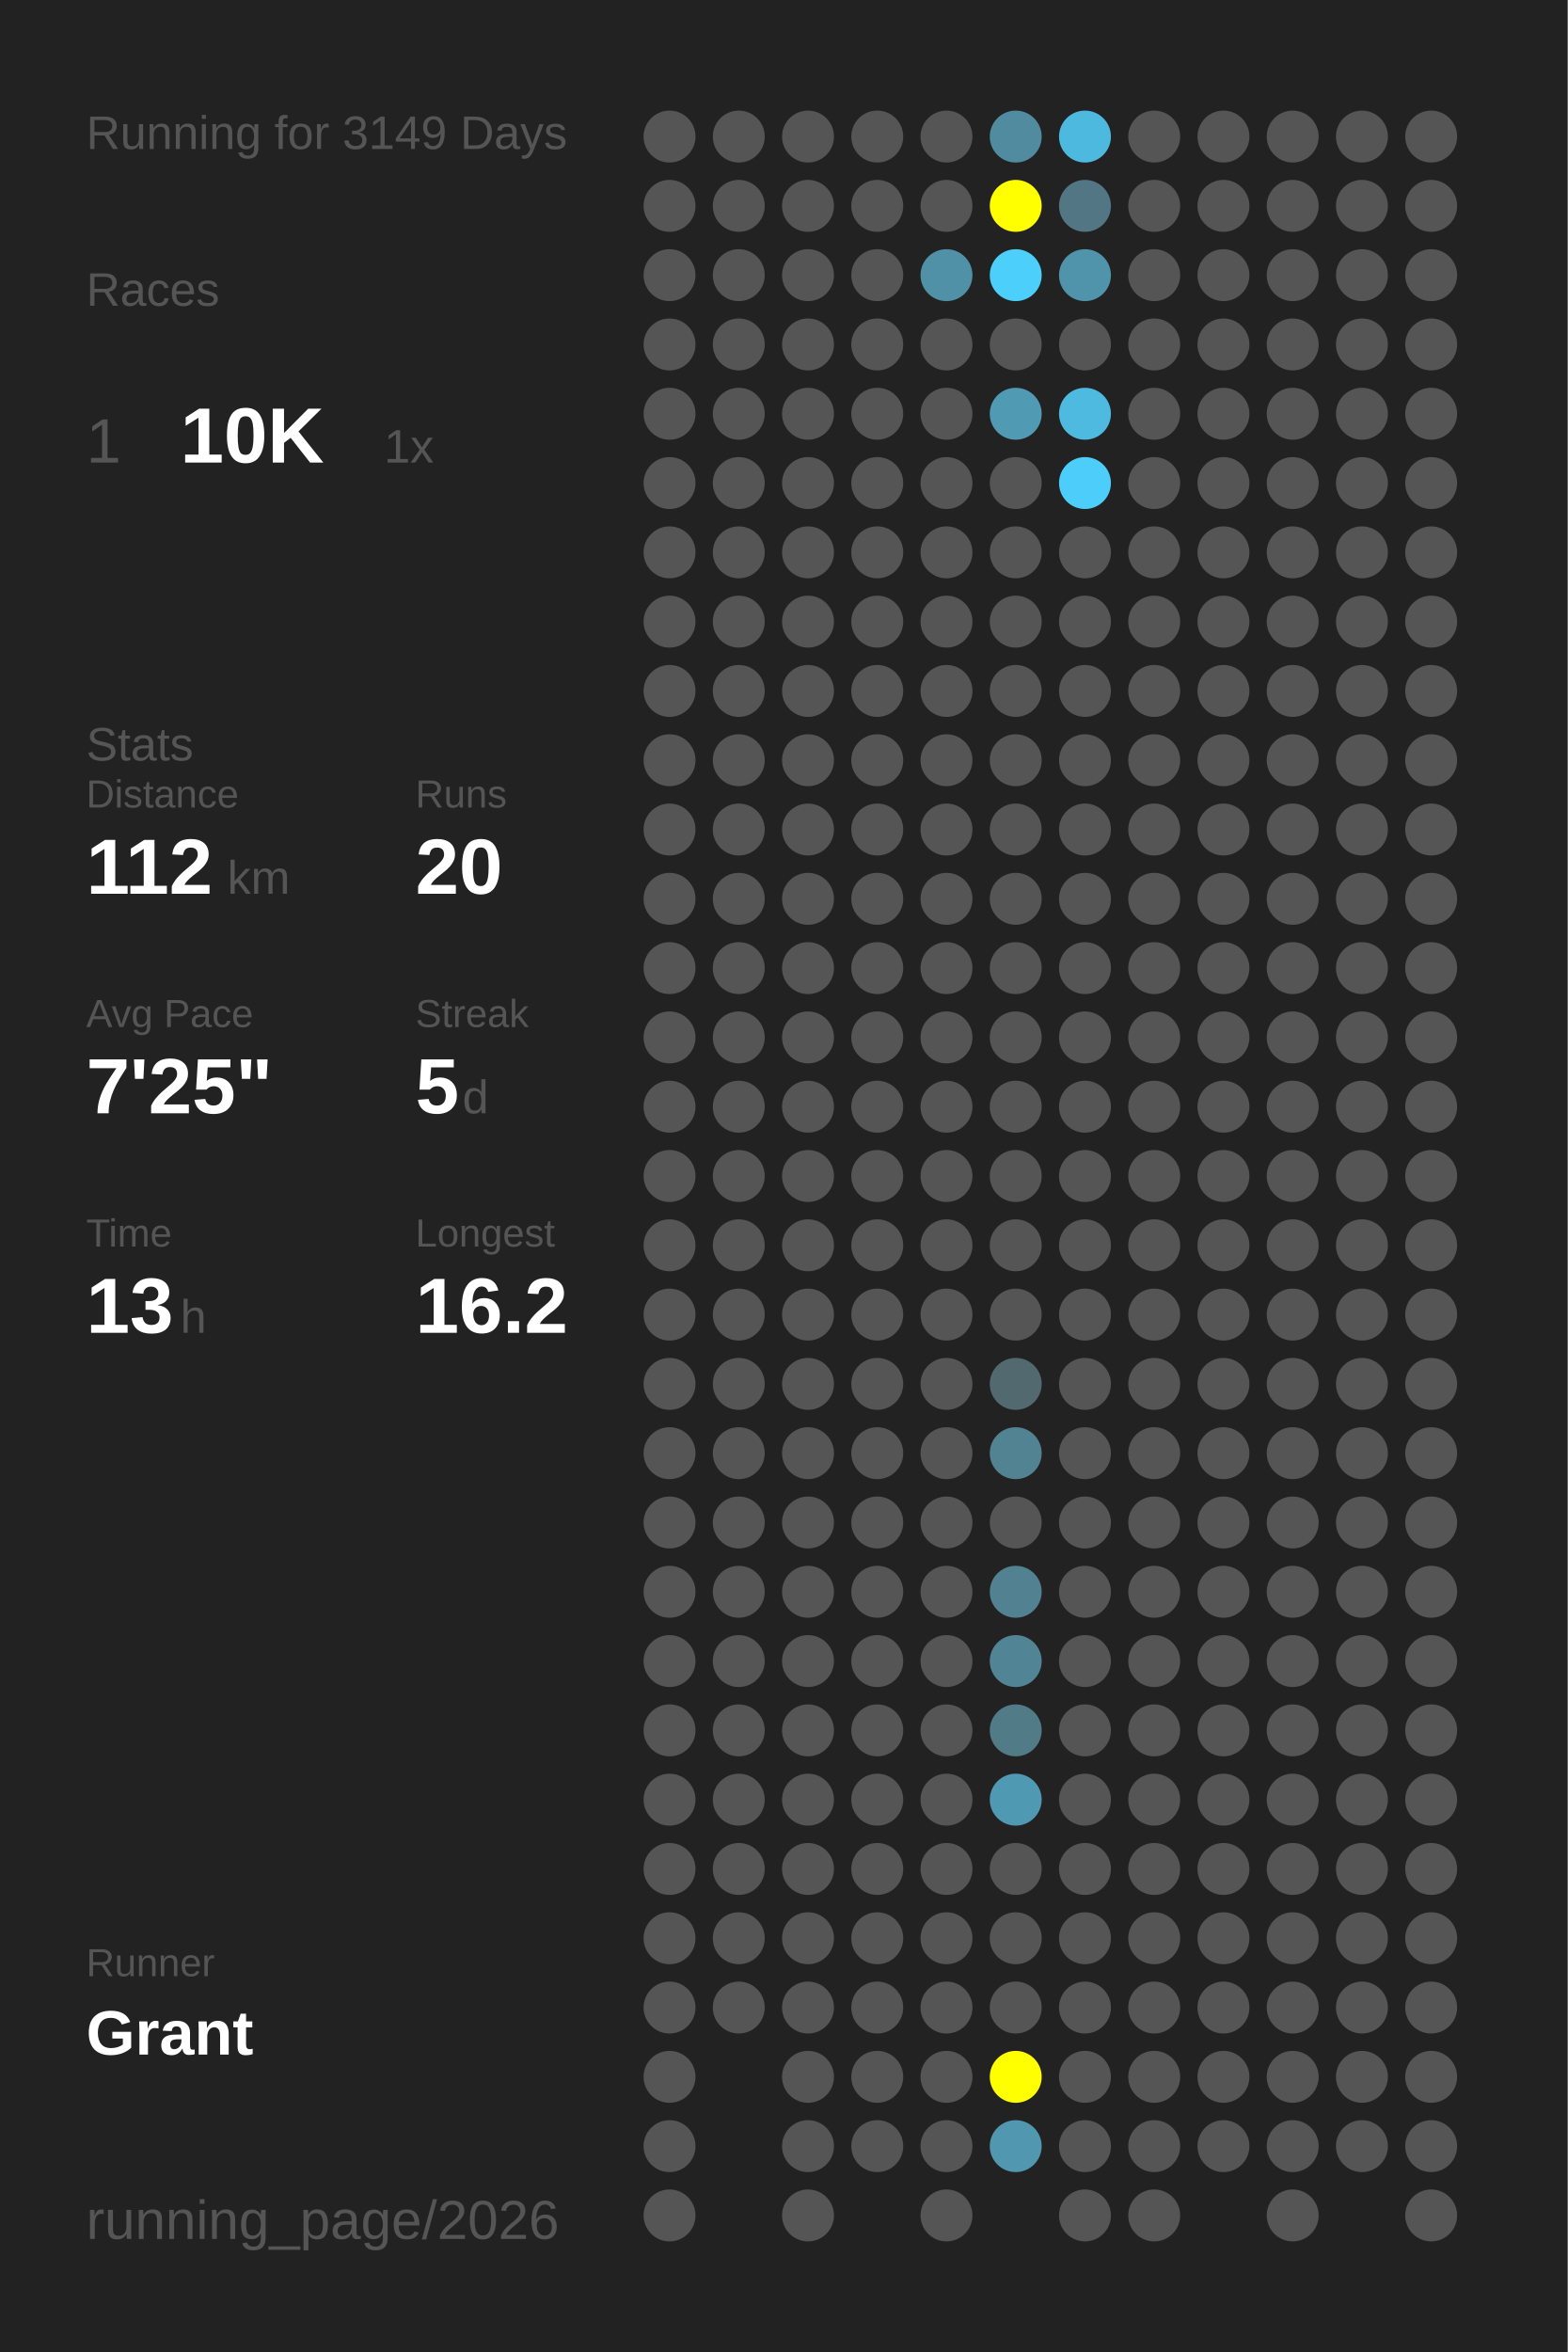
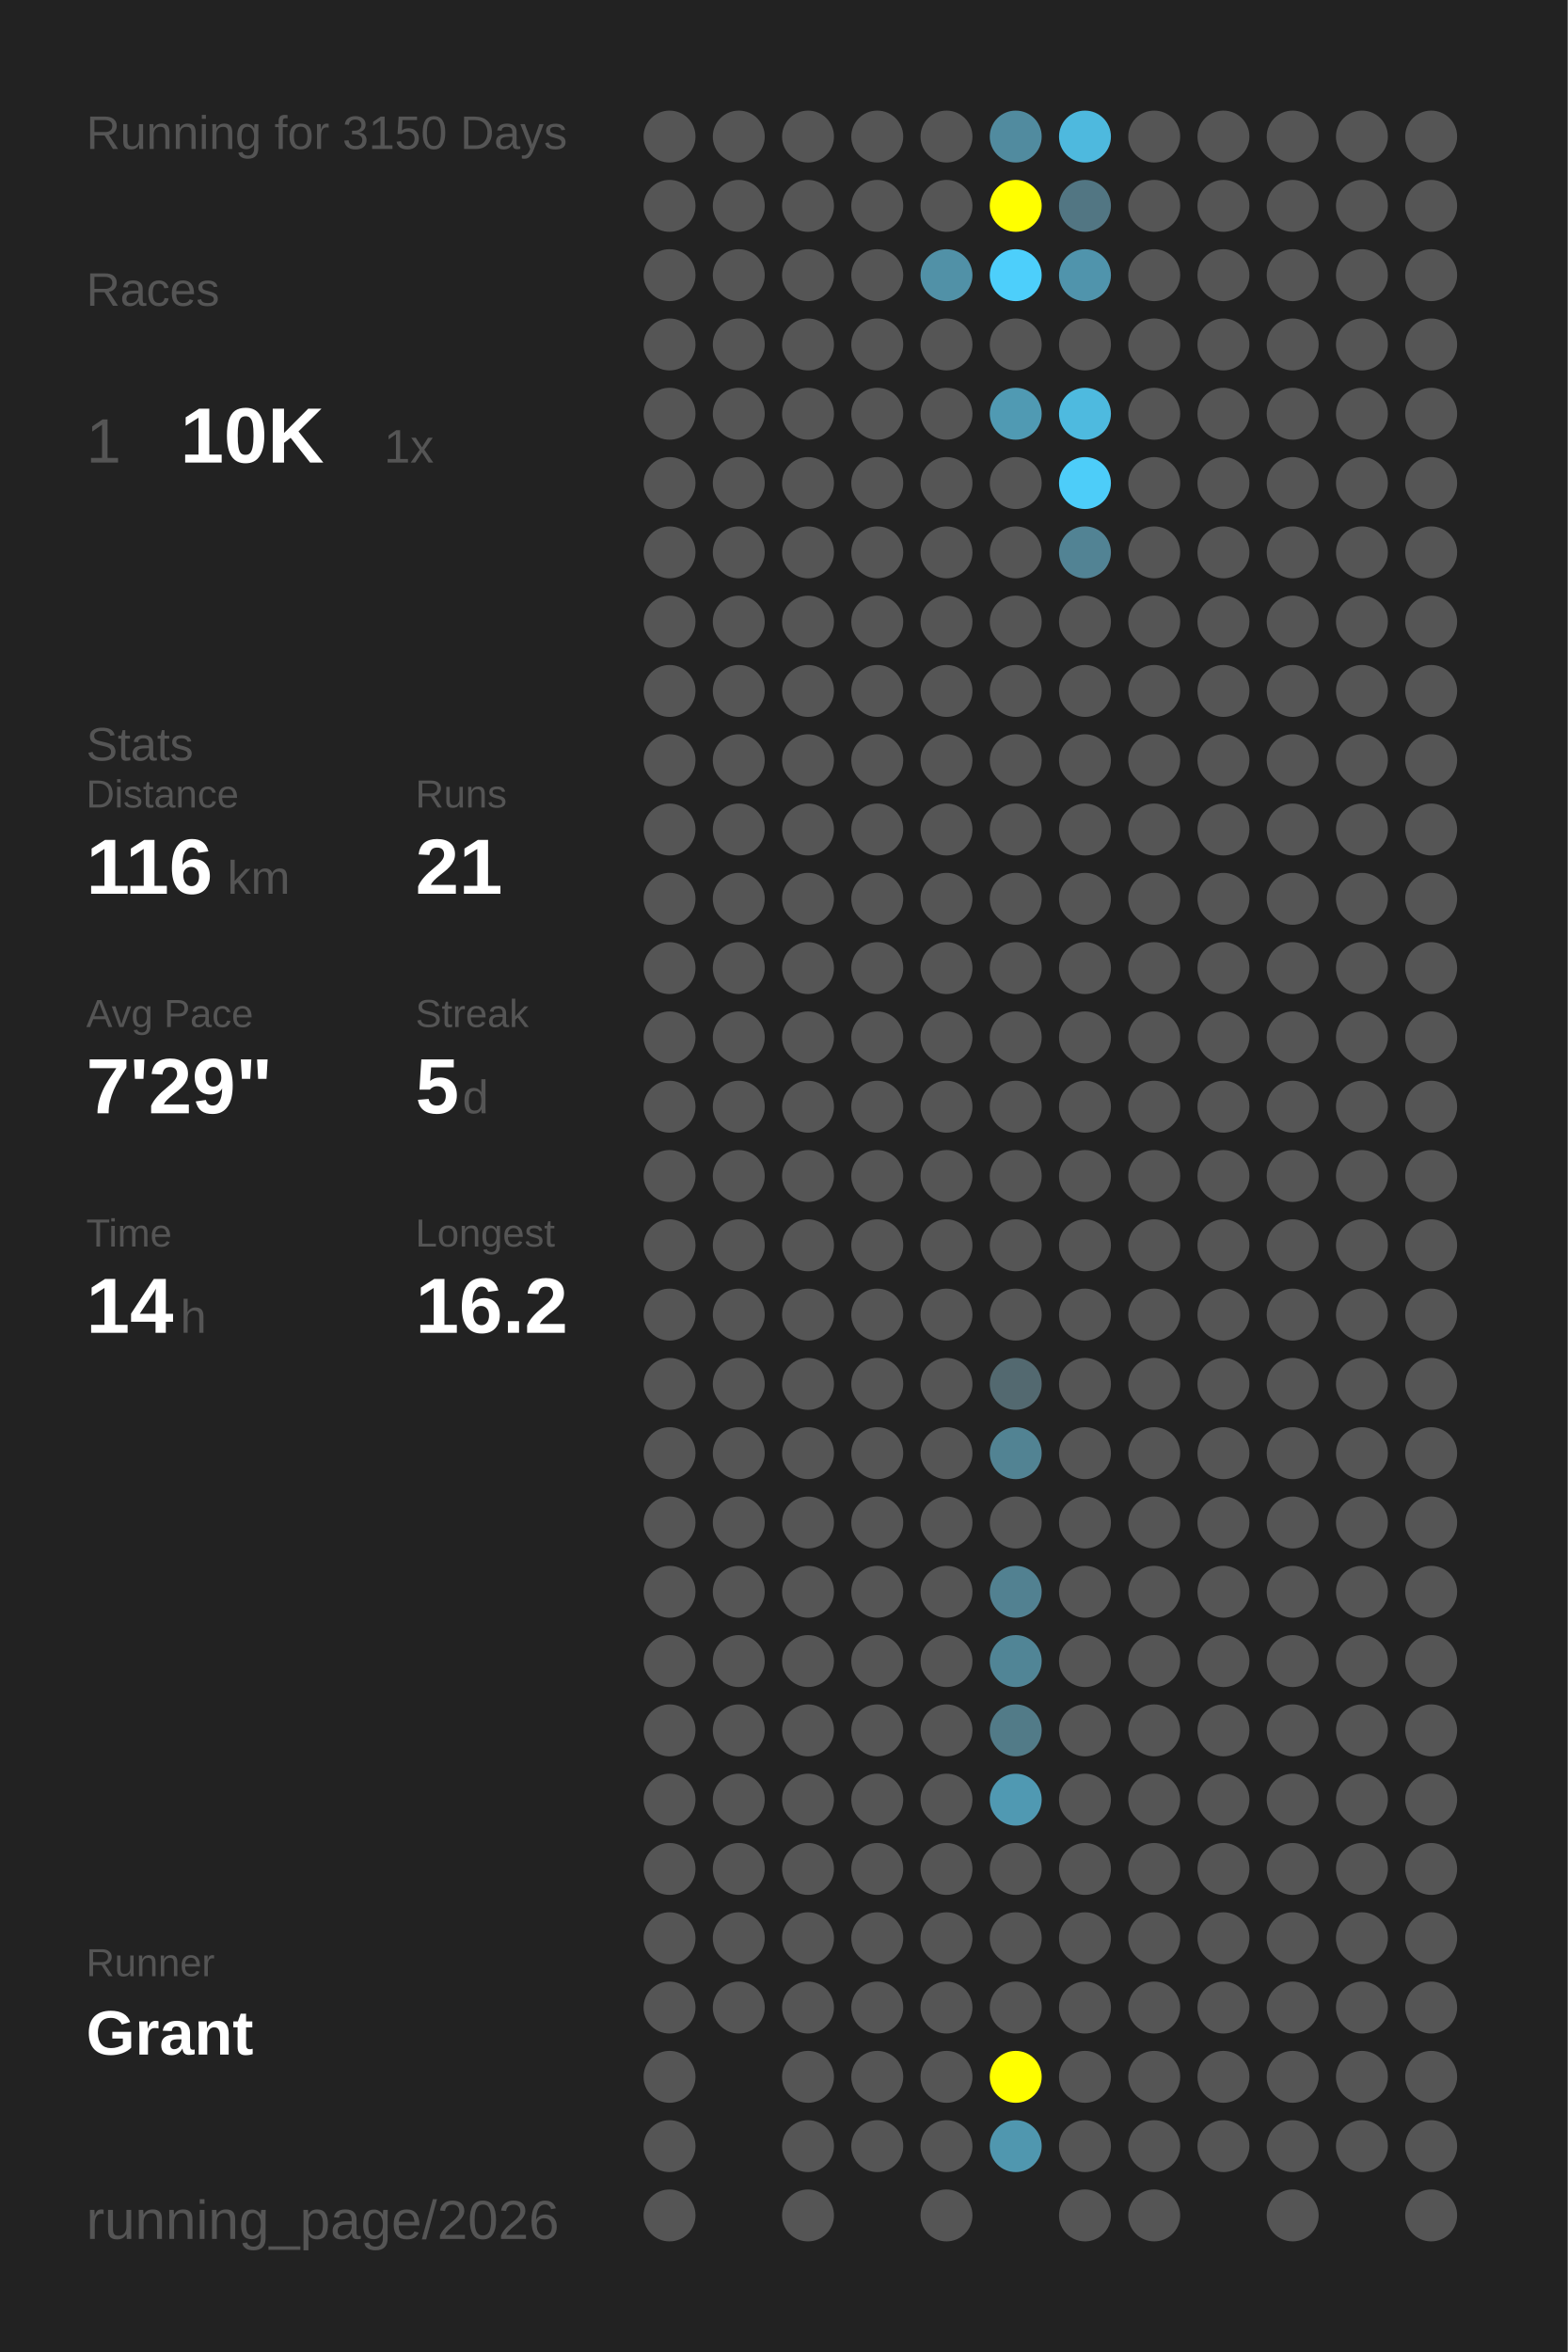
<svg xmlns="http://www.w3.org/2000/svg" baseProfile="full" height="300mm" version="1.1" viewBox="0,0,200,300" width="200mm">
  <defs />
  <rect fill="#222222" height="300" width="200" x="0" y="0" />
-   <text fill="#555555" style="font-size:6px; font-family:Arial;" x="11" y="19">Running for 3149 Days</text>
+   <text fill="#555555" style="font-size:6px; font-family:Arial;" x="11" y="19">Running for 3150 Days</text>
  <text fill="#555555" style="font-size:6px; font-family:Arial;" x="11" y="39">Races</text>
  <text fill="#555555" style="font-size:8px; font-family:Arial;" x="11" y="59">1</text>
  <text fill="#FFFFFF" style="font-size:10px; font-family:Arial; font-weight:bold;" x="23" y="59">10K</text>
  <text fill="#555555" style="font-size:6px; font-family:Arial;" x="49" y="59">1x</text>
  <text fill="#555555" style="font-size:6px; font-family:Arial;" x="11" y="97">Stats</text>
  <text fill="#555555" style="font-size:5px; font-family:Arial;" x="11" y="103">Distance</text>
-   <text fill="#FFFFFF" style="font-size:10px; font-family:Arial; font-weight:bold;" x="11" y="114">112</text>
+   <text fill="#FFFFFF" style="font-size:10px; font-family:Arial; font-weight:bold;" x="11" y="114">116</text>
  <text fill="#555555" style="font-size:6px; font-family:Arial;" x="29" y="114">km</text>
  <text fill="#555555" style="font-size:5px; font-family:Arial;" x="53" y="103">Runs</text>
-   <text fill="#FFFFFF" style="font-size:10px; font-family:Arial; font-weight:bold;" x="53" y="114">20</text>
+   <text fill="#FFFFFF" style="font-size:10px; font-family:Arial; font-weight:bold;" x="53" y="114">21</text>
  <text fill="#555555" style="font-size:5px; font-family:Arial;" x="11" y="131">Avg Pace</text>
-   <text fill="#FFFFFF" style="font-size:10px; font-family:Arial; font-weight:bold;" x="11" y="142">7'25"</text>
+   <text fill="#FFFFFF" style="font-size:10px; font-family:Arial; font-weight:bold;" x="11" y="142">7'29"</text>
  <text fill="#555555" style="font-size:5px; font-family:Arial;" x="53" y="131">Streak</text>
  <text fill="#FFFFFF" style="font-size:10px; font-family:Arial; font-weight:bold;" x="53" y="142">5</text>
  <text fill="#555555" style="font-size:6px; font-family:Arial;" x="59" y="142">d</text>
  <text fill="#555555" style="font-size:5px; font-family:Arial;" x="11" y="159">Time</text>
-   <text fill="#FFFFFF" style="font-size:10px; font-family:Arial; font-weight:bold;" x="11" y="170">13</text>
+   <text fill="#FFFFFF" style="font-size:10px; font-family:Arial; font-weight:bold;" x="11" y="170">14</text>
  <text fill="#555555" style="font-size:6px; font-family:Arial;" x="23" y="170">h</text>
  <text fill="#555555" style="font-size:5px; font-family:Arial;" x="53" y="159">Longest</text>
  <text fill="#FFFFFF" style="font-size:10px; font-family:Arial; font-weight:bold;" x="53" y="170">16.2</text>
  <text fill="#555555" style="font-size:5px; font-family:Arial;" x="11" y="252.065">Runner</text>
  <text fill="#FFFFFF" style="font-size:8px; font-family:Arial; font-weight:bold;" x="11" y="262.065">Grant</text>
  <text fill="#555555" style="font-size:7px; font-family:Arial;" x="11" y="285.581">running_page/2026</text>
  <circle cx="85.417" cy="17.419" fill="#555555" r="3.312" />
  <circle cx="85.417" cy="26.258" fill="#555555" r="3.312" />
  <circle cx="85.417" cy="35.097" fill="#555555" r="3.312" />
  <circle cx="85.417" cy="43.935" fill="#555555" r="3.312" />
  <circle cx="85.417" cy="52.774" fill="#555555" r="3.312" />
  <circle cx="85.417" cy="61.613" fill="#555555" r="3.312" />
  <circle cx="85.417" cy="70.452" fill="#555555" r="3.312" />
  <circle cx="85.417" cy="79.29" fill="#555555" r="3.312" />
  <circle cx="85.417" cy="88.129" fill="#555555" r="3.312" />
  <circle cx="85.417" cy="96.968" fill="#555555" r="3.312" />
  <circle cx="85.417" cy="105.806" fill="#555555" r="3.312" />
  <circle cx="85.417" cy="114.645" fill="#555555" r="3.312" />
  <circle cx="85.417" cy="123.484" fill="#555555" r="3.312" />
  <circle cx="85.417" cy="132.323" fill="#555555" r="3.312" />
  <circle cx="85.417" cy="141.161" fill="#555555" r="3.312" />
  <circle cx="85.417" cy="150" fill="#555555" r="3.312" />
  <circle cx="85.417" cy="158.839" fill="#555555" r="3.312" />
  <circle cx="85.417" cy="167.677" fill="#555555" r="3.312" />
  <circle cx="85.417" cy="176.516" fill="#555555" r="3.312" />
  <circle cx="85.417" cy="185.355" fill="#555555" r="3.312" />
  <circle cx="85.417" cy="194.194" fill="#555555" r="3.312" />
  <circle cx="85.417" cy="203.032" fill="#555555" r="3.312" />
  <circle cx="85.417" cy="211.871" fill="#555555" r="3.312" />
  <circle cx="85.417" cy="220.71" fill="#555555" r="3.312" />
  <circle cx="85.417" cy="229.548" fill="#555555" r="3.312" />
  <circle cx="85.417" cy="238.387" fill="#555555" r="3.312" />
  <circle cx="85.417" cy="247.226" fill="#555555" r="3.312" />
  <circle cx="85.417" cy="256.065" fill="#555555" r="3.312" />
  <circle cx="85.417" cy="264.903" fill="#555555" r="3.312" />
  <circle cx="85.417" cy="273.742" fill="#555555" r="3.312" />
  <circle cx="85.417" cy="282.581" fill="#555555" r="3.312" />
  <circle cx="94.25" cy="17.419" fill="#555555" r="3.312" />
  <circle cx="94.25" cy="26.258" fill="#555555" r="3.312" />
  <circle cx="94.25" cy="35.097" fill="#555555" r="3.312" />
  <circle cx="94.25" cy="43.935" fill="#555555" r="3.312" />
  <circle cx="94.25" cy="52.774" fill="#555555" r="3.312" />
  <circle cx="94.25" cy="61.613" fill="#555555" r="3.312" />
  <circle cx="94.25" cy="70.452" fill="#555555" r="3.312" />
  <circle cx="94.25" cy="79.29" fill="#555555" r="3.312" />
  <circle cx="94.25" cy="88.129" fill="#555555" r="3.312" />
  <circle cx="94.25" cy="96.968" fill="#555555" r="3.312" />
  <circle cx="94.25" cy="105.806" fill="#555555" r="3.312" />
  <circle cx="94.25" cy="114.645" fill="#555555" r="3.312" />
  <circle cx="94.25" cy="123.484" fill="#555555" r="3.312" />
  <circle cx="94.25" cy="132.323" fill="#555555" r="3.312" />
  <circle cx="94.25" cy="141.161" fill="#555555" r="3.312" />
  <circle cx="94.25" cy="150" fill="#555555" r="3.312" />
  <circle cx="94.25" cy="158.839" fill="#555555" r="3.312" />
  <circle cx="94.25" cy="167.677" fill="#555555" r="3.312" />
  <circle cx="94.25" cy="176.516" fill="#555555" r="3.312" />
  <circle cx="94.25" cy="185.355" fill="#555555" r="3.312" />
  <circle cx="94.25" cy="194.194" fill="#555555" r="3.312" />
  <circle cx="94.25" cy="203.032" fill="#555555" r="3.312" />
  <circle cx="94.25" cy="211.871" fill="#555555" r="3.312" />
  <circle cx="94.25" cy="220.71" fill="#555555" r="3.312" />
  <circle cx="94.25" cy="229.548" fill="#555555" r="3.312" />
  <circle cx="94.25" cy="238.387" fill="#555555" r="3.312" />
  <circle cx="94.25" cy="247.226" fill="#555555" r="3.312" />
  <circle cx="94.25" cy="256.065" fill="#555555" r="3.312" />
  <circle cx="103.083" cy="17.419" fill="#555555" r="3.312" />
  <circle cx="103.083" cy="26.258" fill="#555555" r="3.312" />
  <circle cx="103.083" cy="35.097" fill="#555555" r="3.312" />
  <circle cx="103.083" cy="43.935" fill="#555555" r="3.312" />
  <circle cx="103.083" cy="52.774" fill="#555555" r="3.312" />
  <circle cx="103.083" cy="61.613" fill="#555555" r="3.312" />
  <circle cx="103.083" cy="70.452" fill="#555555" r="3.312" />
  <circle cx="103.083" cy="79.29" fill="#555555" r="3.312" />
  <circle cx="103.083" cy="88.129" fill="#555555" r="3.312" />
  <circle cx="103.083" cy="96.968" fill="#555555" r="3.312" />
  <circle cx="103.083" cy="105.806" fill="#555555" r="3.312" />
  <circle cx="103.083" cy="114.645" fill="#555555" r="3.312" />
  <circle cx="103.083" cy="123.484" fill="#555555" r="3.312" />
  <circle cx="103.083" cy="132.323" fill="#555555" r="3.312" />
  <circle cx="103.083" cy="141.161" fill="#555555" r="3.312" />
  <circle cx="103.083" cy="150" fill="#555555" r="3.312" />
  <circle cx="103.083" cy="158.839" fill="#555555" r="3.312" />
  <circle cx="103.083" cy="167.677" fill="#555555" r="3.312" />
  <circle cx="103.083" cy="176.516" fill="#555555" r="3.312" />
  <circle cx="103.083" cy="185.355" fill="#555555" r="3.312" />
  <circle cx="103.083" cy="194.194" fill="#555555" r="3.312" />
  <circle cx="103.083" cy="203.032" fill="#555555" r="3.312" />
  <circle cx="103.083" cy="211.871" fill="#555555" r="3.312" />
  <circle cx="103.083" cy="220.71" fill="#555555" r="3.312" />
  <circle cx="103.083" cy="229.548" fill="#555555" r="3.312" />
  <circle cx="103.083" cy="238.387" fill="#555555" r="3.312" />
  <circle cx="103.083" cy="247.226" fill="#555555" r="3.312" />
  <circle cx="103.083" cy="256.065" fill="#555555" r="3.312" />
  <circle cx="103.083" cy="264.903" fill="#555555" r="3.312" />
  <circle cx="103.083" cy="273.742" fill="#555555" r="3.312" />
  <circle cx="103.083" cy="282.581" fill="#555555" r="3.312" />
  <circle cx="111.917" cy="17.419" fill="#555555" r="3.312" />
  <circle cx="111.917" cy="26.258" fill="#555555" r="3.312" />
  <circle cx="111.917" cy="35.097" fill="#555555" r="3.312" />
  <circle cx="111.917" cy="43.935" fill="#555555" r="3.312" />
  <circle cx="111.917" cy="52.774" fill="#555555" r="3.312" />
  <circle cx="111.917" cy="61.613" fill="#555555" r="3.312" />
  <circle cx="111.917" cy="70.452" fill="#555555" r="3.312" />
  <circle cx="111.917" cy="79.29" fill="#555555" r="3.312" />
  <circle cx="111.917" cy="88.129" fill="#555555" r="3.312" />
  <circle cx="111.917" cy="96.968" fill="#555555" r="3.312" />
  <circle cx="111.917" cy="105.806" fill="#555555" r="3.312" />
  <circle cx="111.917" cy="114.645" fill="#555555" r="3.312" />
  <circle cx="111.917" cy="123.484" fill="#555555" r="3.312" />
  <circle cx="111.917" cy="132.323" fill="#555555" r="3.312" />
  <circle cx="111.917" cy="141.161" fill="#555555" r="3.312" />
  <circle cx="111.917" cy="150" fill="#555555" r="3.312" />
  <circle cx="111.917" cy="158.839" fill="#555555" r="3.312" />
  <circle cx="111.917" cy="167.677" fill="#555555" r="3.312" />
  <circle cx="111.917" cy="176.516" fill="#555555" r="3.312" />
  <circle cx="111.917" cy="185.355" fill="#555555" r="3.312" />
  <circle cx="111.917" cy="194.194" fill="#555555" r="3.312" />
  <circle cx="111.917" cy="203.032" fill="#555555" r="3.312" />
  <circle cx="111.917" cy="211.871" fill="#555555" r="3.312" />
  <circle cx="111.917" cy="220.71" fill="#555555" r="3.312" />
  <circle cx="111.917" cy="229.548" fill="#555555" r="3.312" />
  <circle cx="111.917" cy="238.387" fill="#555555" r="3.312" />
  <circle cx="111.917" cy="247.226" fill="#555555" r="3.312" />
  <circle cx="111.917" cy="256.065" fill="#555555" r="3.312" />
  <circle cx="111.917" cy="264.903" fill="#555555" r="3.312" />
  <circle cx="111.917" cy="273.742" fill="#555555" r="3.312" />
  <circle cx="120.75" cy="17.419" fill="#555555" r="3.312" />
  <circle cx="120.75" cy="26.258" fill="#555555" r="3.312" />
  <circle cx="120.75" cy="35.097" fill="#5191a7" r="3.312" />
  <circle cx="120.75" cy="43.935" fill="#555555" r="3.312" />
  <circle cx="120.75" cy="52.774" fill="#555555" r="3.312" />
  <circle cx="120.75" cy="61.613" fill="#555555" r="3.312" />
  <circle cx="120.75" cy="70.452" fill="#555555" r="3.312" />
  <circle cx="120.75" cy="79.29" fill="#555555" r="3.312" />
  <circle cx="120.75" cy="88.129" fill="#555555" r="3.312" />
  <circle cx="120.75" cy="96.968" fill="#555555" r="3.312" />
  <circle cx="120.75" cy="105.806" fill="#555555" r="3.312" />
  <circle cx="120.75" cy="114.645" fill="#555555" r="3.312" />
  <circle cx="120.75" cy="123.484" fill="#555555" r="3.312" />
  <circle cx="120.75" cy="132.323" fill="#555555" r="3.312" />
  <circle cx="120.75" cy="141.161" fill="#555555" r="3.312" />
  <circle cx="120.75" cy="150" fill="#555555" r="3.312" />
  <circle cx="120.75" cy="158.839" fill="#555555" r="3.312" />
  <circle cx="120.75" cy="167.677" fill="#555555" r="3.312" />
  <circle cx="120.75" cy="176.516" fill="#555555" r="3.312" />
  <circle cx="120.75" cy="185.355" fill="#555555" r="3.312" />
  <circle cx="120.75" cy="194.194" fill="#555555" r="3.312" />
  <circle cx="120.75" cy="203.032" fill="#555555" r="3.312" />
  <circle cx="120.75" cy="211.871" fill="#555555" r="3.312" />
  <circle cx="120.75" cy="220.71" fill="#555555" r="3.312" />
  <circle cx="120.75" cy="229.548" fill="#555555" r="3.312" />
  <circle cx="120.75" cy="238.387" fill="#555555" r="3.312" />
  <circle cx="120.75" cy="247.226" fill="#555555" r="3.312" />
  <circle cx="120.75" cy="256.065" fill="#555555" r="3.312" />
  <circle cx="120.75" cy="264.903" fill="#555555" r="3.312" />
  <circle cx="120.75" cy="273.742" fill="#555555" r="3.312" />
  <circle cx="120.75" cy="282.581" fill="#555555" r="3.312" />
  <circle cx="129.583" cy="17.419" fill="#518b9f" r="3.312" />
  <circle cx="129.583" cy="26.258" fill="#FFFF00" r="3.312" />
  <circle cx="129.583" cy="35.097" fill="#4dcffb" r="3.312" />
  <circle cx="129.583" cy="43.935" fill="#555555" r="3.312" />
  <circle cx="129.583" cy="52.774" fill="#509ab3" r="3.312" />
  <circle cx="129.583" cy="61.613" fill="#555555" r="3.312" />
  <circle cx="129.583" cy="70.452" fill="#555555" r="3.312" />
  <circle cx="129.583" cy="79.29" fill="#555555" r="3.312" />
  <circle cx="129.583" cy="88.129" fill="#555555" r="3.312" />
  <circle cx="129.583" cy="96.968" fill="#555555" r="3.312" />
  <circle cx="129.583" cy="105.806" fill="#555555" r="3.312" />
  <circle cx="129.583" cy="114.645" fill="#555555" r="3.312" />
  <circle cx="129.583" cy="123.484" fill="#555555" r="3.312" />
  <circle cx="129.583" cy="132.323" fill="#555555" r="3.312" />
  <circle cx="129.583" cy="141.161" fill="#555555" r="3.312" />
  <circle cx="129.583" cy="150" fill="#555555" r="3.312" />
  <circle cx="129.583" cy="158.839" fill="#555555" r="3.312" />
  <circle cx="129.583" cy="167.677" fill="#555555" r="3.312" />
  <circle cx="129.583" cy="176.516" fill="#536970" r="3.312" />
  <circle cx="129.583" cy="185.355" fill="#528393" r="3.312" />
  <circle cx="129.583" cy="194.194" fill="#555555" r="3.312" />
  <circle cx="129.583" cy="203.032" fill="#528191" r="3.312" />
  <circle cx="129.583" cy="211.871" fill="#518596" r="3.312" />
  <circle cx="129.583" cy="220.71" fill="#527b88" r="3.312" />
  <circle cx="129.583" cy="229.548" fill="#5099b2" r="3.312" />
  <circle cx="129.583" cy="238.387" fill="#555555" r="3.312" />
  <circle cx="129.583" cy="247.226" fill="#555555" r="3.312" />
  <circle cx="129.583" cy="256.065" fill="#555555" r="3.312" />
  <circle cx="129.583" cy="264.903" fill="#FFFF00" r="3.312" />
  <circle cx="129.583" cy="273.742" fill="#5097af" r="3.312" />
  <circle cx="138.417" cy="17.419" fill="#4eb9de" r="3.312" />
  <circle cx="138.417" cy="26.258" fill="#527683" r="3.312" />
  <circle cx="138.417" cy="35.097" fill="#5094ac" r="3.312" />
  <circle cx="138.417" cy="43.935" fill="#555555" r="3.312" />
  <circle cx="138.417" cy="52.774" fill="#4ebadf" r="3.312" />
  <circle cx="138.417" cy="61.613" fill="#4dcdf9" r="3.312" />
-   <circle cx="138.417" cy="70.452" fill="#555555" r="3.312" />
+   <circle cx="138.417" cy="70.452" fill="#528394" r="3.312" />
  <circle cx="138.417" cy="79.29" fill="#555555" r="3.312" />
  <circle cx="138.417" cy="88.129" fill="#555555" r="3.312" />
  <circle cx="138.417" cy="96.968" fill="#555555" r="3.312" />
  <circle cx="138.417" cy="105.806" fill="#555555" r="3.312" />
  <circle cx="138.417" cy="114.645" fill="#555555" r="3.312" />
  <circle cx="138.417" cy="123.484" fill="#555555" r="3.312" />
  <circle cx="138.417" cy="132.323" fill="#555555" r="3.312" />
  <circle cx="138.417" cy="141.161" fill="#555555" r="3.312" />
  <circle cx="138.417" cy="150" fill="#555555" r="3.312" />
  <circle cx="138.417" cy="158.839" fill="#555555" r="3.312" />
  <circle cx="138.417" cy="167.677" fill="#555555" r="3.312" />
  <circle cx="138.417" cy="176.516" fill="#555555" r="3.312" />
  <circle cx="138.417" cy="185.355" fill="#555555" r="3.312" />
  <circle cx="138.417" cy="194.194" fill="#555555" r="3.312" />
  <circle cx="138.417" cy="203.032" fill="#555555" r="3.312" />
  <circle cx="138.417" cy="211.871" fill="#555555" r="3.312" />
  <circle cx="138.417" cy="220.71" fill="#555555" r="3.312" />
  <circle cx="138.417" cy="229.548" fill="#555555" r="3.312" />
  <circle cx="138.417" cy="238.387" fill="#555555" r="3.312" />
  <circle cx="138.417" cy="247.226" fill="#555555" r="3.312" />
  <circle cx="138.417" cy="256.065" fill="#555555" r="3.312" />
  <circle cx="138.417" cy="264.903" fill="#555555" r="3.312" />
  <circle cx="138.417" cy="273.742" fill="#555555" r="3.312" />
  <circle cx="138.417" cy="282.581" fill="#555555" r="3.312" />
  <circle cx="147.25" cy="17.419" fill="#555555" r="3.312" />
  <circle cx="147.25" cy="26.258" fill="#555555" r="3.312" />
  <circle cx="147.25" cy="35.097" fill="#555555" r="3.312" />
  <circle cx="147.25" cy="43.935" fill="#555555" r="3.312" />
  <circle cx="147.25" cy="52.774" fill="#555555" r="3.312" />
  <circle cx="147.25" cy="61.613" fill="#555555" r="3.312" />
  <circle cx="147.25" cy="70.452" fill="#555555" r="3.312" />
  <circle cx="147.25" cy="79.29" fill="#555555" r="3.312" />
  <circle cx="147.25" cy="88.129" fill="#555555" r="3.312" />
  <circle cx="147.25" cy="96.968" fill="#555555" r="3.312" />
  <circle cx="147.25" cy="105.806" fill="#555555" r="3.312" />
  <circle cx="147.25" cy="114.645" fill="#555555" r="3.312" />
  <circle cx="147.25" cy="123.484" fill="#555555" r="3.312" />
  <circle cx="147.25" cy="132.323" fill="#555555" r="3.312" />
  <circle cx="147.25" cy="141.161" fill="#555555" r="3.312" />
  <circle cx="147.25" cy="150" fill="#555555" r="3.312" />
  <circle cx="147.25" cy="158.839" fill="#555555" r="3.312" />
  <circle cx="147.25" cy="167.677" fill="#555555" r="3.312" />
  <circle cx="147.25" cy="176.516" fill="#555555" r="3.312" />
  <circle cx="147.25" cy="185.355" fill="#555555" r="3.312" />
  <circle cx="147.25" cy="194.194" fill="#555555" r="3.312" />
  <circle cx="147.25" cy="203.032" fill="#555555" r="3.312" />
  <circle cx="147.25" cy="211.871" fill="#555555" r="3.312" />
  <circle cx="147.25" cy="220.71" fill="#555555" r="3.312" />
  <circle cx="147.25" cy="229.548" fill="#555555" r="3.312" />
  <circle cx="147.25" cy="238.387" fill="#555555" r="3.312" />
  <circle cx="147.25" cy="247.226" fill="#555555" r="3.312" />
  <circle cx="147.25" cy="256.065" fill="#555555" r="3.312" />
  <circle cx="147.25" cy="264.903" fill="#555555" r="3.312" />
  <circle cx="147.25" cy="273.742" fill="#555555" r="3.312" />
  <circle cx="147.25" cy="282.581" fill="#555555" r="3.312" />
  <circle cx="156.083" cy="17.419" fill="#555555" r="3.312" />
  <circle cx="156.083" cy="26.258" fill="#555555" r="3.312" />
  <circle cx="156.083" cy="35.097" fill="#555555" r="3.312" />
  <circle cx="156.083" cy="43.935" fill="#555555" r="3.312" />
  <circle cx="156.083" cy="52.774" fill="#555555" r="3.312" />
  <circle cx="156.083" cy="61.613" fill="#555555" r="3.312" />
  <circle cx="156.083" cy="70.452" fill="#555555" r="3.312" />
  <circle cx="156.083" cy="79.29" fill="#555555" r="3.312" />
  <circle cx="156.083" cy="88.129" fill="#555555" r="3.312" />
  <circle cx="156.083" cy="96.968" fill="#555555" r="3.312" />
  <circle cx="156.083" cy="105.806" fill="#555555" r="3.312" />
  <circle cx="156.083" cy="114.645" fill="#555555" r="3.312" />
  <circle cx="156.083" cy="123.484" fill="#555555" r="3.312" />
  <circle cx="156.083" cy="132.323" fill="#555555" r="3.312" />
  <circle cx="156.083" cy="141.161" fill="#555555" r="3.312" />
  <circle cx="156.083" cy="150" fill="#555555" r="3.312" />
  <circle cx="156.083" cy="158.839" fill="#555555" r="3.312" />
  <circle cx="156.083" cy="167.677" fill="#555555" r="3.312" />
  <circle cx="156.083" cy="176.516" fill="#555555" r="3.312" />
  <circle cx="156.083" cy="185.355" fill="#555555" r="3.312" />
  <circle cx="156.083" cy="194.194" fill="#555555" r="3.312" />
  <circle cx="156.083" cy="203.032" fill="#555555" r="3.312" />
  <circle cx="156.083" cy="211.871" fill="#555555" r="3.312" />
  <circle cx="156.083" cy="220.71" fill="#555555" r="3.312" />
  <circle cx="156.083" cy="229.548" fill="#555555" r="3.312" />
  <circle cx="156.083" cy="238.387" fill="#555555" r="3.312" />
  <circle cx="156.083" cy="247.226" fill="#555555" r="3.312" />
  <circle cx="156.083" cy="256.065" fill="#555555" r="3.312" />
  <circle cx="156.083" cy="264.903" fill="#555555" r="3.312" />
  <circle cx="156.083" cy="273.742" fill="#555555" r="3.312" />
  <circle cx="164.917" cy="17.419" fill="#555555" r="3.312" />
  <circle cx="164.917" cy="26.258" fill="#555555" r="3.312" />
  <circle cx="164.917" cy="35.097" fill="#555555" r="3.312" />
  <circle cx="164.917" cy="43.935" fill="#555555" r="3.312" />
  <circle cx="164.917" cy="52.774" fill="#555555" r="3.312" />
  <circle cx="164.917" cy="61.613" fill="#555555" r="3.312" />
  <circle cx="164.917" cy="70.452" fill="#555555" r="3.312" />
  <circle cx="164.917" cy="79.29" fill="#555555" r="3.312" />
  <circle cx="164.917" cy="88.129" fill="#555555" r="3.312" />
  <circle cx="164.917" cy="96.968" fill="#555555" r="3.312" />
  <circle cx="164.917" cy="105.806" fill="#555555" r="3.312" />
  <circle cx="164.917" cy="114.645" fill="#555555" r="3.312" />
  <circle cx="164.917" cy="123.484" fill="#555555" r="3.312" />
  <circle cx="164.917" cy="132.323" fill="#555555" r="3.312" />
  <circle cx="164.917" cy="141.161" fill="#555555" r="3.312" />
  <circle cx="164.917" cy="150" fill="#555555" r="3.312" />
  <circle cx="164.917" cy="158.839" fill="#555555" r="3.312" />
  <circle cx="164.917" cy="167.677" fill="#555555" r="3.312" />
  <circle cx="164.917" cy="176.516" fill="#555555" r="3.312" />
  <circle cx="164.917" cy="185.355" fill="#555555" r="3.312" />
  <circle cx="164.917" cy="194.194" fill="#555555" r="3.312" />
  <circle cx="164.917" cy="203.032" fill="#555555" r="3.312" />
  <circle cx="164.917" cy="211.871" fill="#555555" r="3.312" />
  <circle cx="164.917" cy="220.71" fill="#555555" r="3.312" />
  <circle cx="164.917" cy="229.548" fill="#555555" r="3.312" />
  <circle cx="164.917" cy="238.387" fill="#555555" r="3.312" />
  <circle cx="164.917" cy="247.226" fill="#555555" r="3.312" />
  <circle cx="164.917" cy="256.065" fill="#555555" r="3.312" />
  <circle cx="164.917" cy="264.903" fill="#555555" r="3.312" />
  <circle cx="164.917" cy="273.742" fill="#555555" r="3.312" />
  <circle cx="164.917" cy="282.581" fill="#555555" r="3.312" />
  <circle cx="173.75" cy="17.419" fill="#555555" r="3.312" />
  <circle cx="173.75" cy="26.258" fill="#555555" r="3.312" />
  <circle cx="173.75" cy="35.097" fill="#555555" r="3.312" />
  <circle cx="173.75" cy="43.935" fill="#555555" r="3.312" />
  <circle cx="173.75" cy="52.774" fill="#555555" r="3.312" />
  <circle cx="173.75" cy="61.613" fill="#555555" r="3.312" />
  <circle cx="173.75" cy="70.452" fill="#555555" r="3.312" />
  <circle cx="173.75" cy="79.29" fill="#555555" r="3.312" />
  <circle cx="173.75" cy="88.129" fill="#555555" r="3.312" />
  <circle cx="173.75" cy="96.968" fill="#555555" r="3.312" />
  <circle cx="173.75" cy="105.806" fill="#555555" r="3.312" />
  <circle cx="173.75" cy="114.645" fill="#555555" r="3.312" />
  <circle cx="173.75" cy="123.484" fill="#555555" r="3.312" />
  <circle cx="173.75" cy="132.323" fill="#555555" r="3.312" />
  <circle cx="173.75" cy="141.161" fill="#555555" r="3.312" />
  <circle cx="173.75" cy="150" fill="#555555" r="3.312" />
  <circle cx="173.75" cy="158.839" fill="#555555" r="3.312" />
  <circle cx="173.75" cy="167.677" fill="#555555" r="3.312" />
  <circle cx="173.75" cy="176.516" fill="#555555" r="3.312" />
  <circle cx="173.75" cy="185.355" fill="#555555" r="3.312" />
  <circle cx="173.75" cy="194.194" fill="#555555" r="3.312" />
  <circle cx="173.75" cy="203.032" fill="#555555" r="3.312" />
  <circle cx="173.75" cy="211.871" fill="#555555" r="3.312" />
  <circle cx="173.75" cy="220.71" fill="#555555" r="3.312" />
  <circle cx="173.75" cy="229.548" fill="#555555" r="3.312" />
  <circle cx="173.75" cy="238.387" fill="#555555" r="3.312" />
  <circle cx="173.75" cy="247.226" fill="#555555" r="3.312" />
  <circle cx="173.75" cy="256.065" fill="#555555" r="3.312" />
  <circle cx="173.75" cy="264.903" fill="#555555" r="3.312" />
  <circle cx="173.75" cy="273.742" fill="#555555" r="3.312" />
  <circle cx="182.583" cy="17.419" fill="#555555" r="3.312" />
  <circle cx="182.583" cy="26.258" fill="#555555" r="3.312" />
  <circle cx="182.583" cy="35.097" fill="#555555" r="3.312" />
  <circle cx="182.583" cy="43.935" fill="#555555" r="3.312" />
  <circle cx="182.583" cy="52.774" fill="#555555" r="3.312" />
  <circle cx="182.583" cy="61.613" fill="#555555" r="3.312" />
  <circle cx="182.583" cy="70.452" fill="#555555" r="3.312" />
  <circle cx="182.583" cy="79.29" fill="#555555" r="3.312" />
  <circle cx="182.583" cy="88.129" fill="#555555" r="3.312" />
  <circle cx="182.583" cy="96.968" fill="#555555" r="3.312" />
  <circle cx="182.583" cy="105.806" fill="#555555" r="3.312" />
  <circle cx="182.583" cy="114.645" fill="#555555" r="3.312" />
  <circle cx="182.583" cy="123.484" fill="#555555" r="3.312" />
  <circle cx="182.583" cy="132.323" fill="#555555" r="3.312" />
  <circle cx="182.583" cy="141.161" fill="#555555" r="3.312" />
  <circle cx="182.583" cy="150" fill="#555555" r="3.312" />
  <circle cx="182.583" cy="158.839" fill="#555555" r="3.312" />
  <circle cx="182.583" cy="167.677" fill="#555555" r="3.312" />
  <circle cx="182.583" cy="176.516" fill="#555555" r="3.312" />
  <circle cx="182.583" cy="185.355" fill="#555555" r="3.312" />
  <circle cx="182.583" cy="194.194" fill="#555555" r="3.312" />
  <circle cx="182.583" cy="203.032" fill="#555555" r="3.312" />
  <circle cx="182.583" cy="211.871" fill="#555555" r="3.312" />
  <circle cx="182.583" cy="220.71" fill="#555555" r="3.312" />
  <circle cx="182.583" cy="229.548" fill="#555555" r="3.312" />
  <circle cx="182.583" cy="238.387" fill="#555555" r="3.312" />
  <circle cx="182.583" cy="247.226" fill="#555555" r="3.312" />
  <circle cx="182.583" cy="256.065" fill="#555555" r="3.312" />
  <circle cx="182.583" cy="264.903" fill="#555555" r="3.312" />
  <circle cx="182.583" cy="273.742" fill="#555555" r="3.312" />
  <circle cx="182.583" cy="282.581" fill="#555555" r="3.312" />
</svg>
